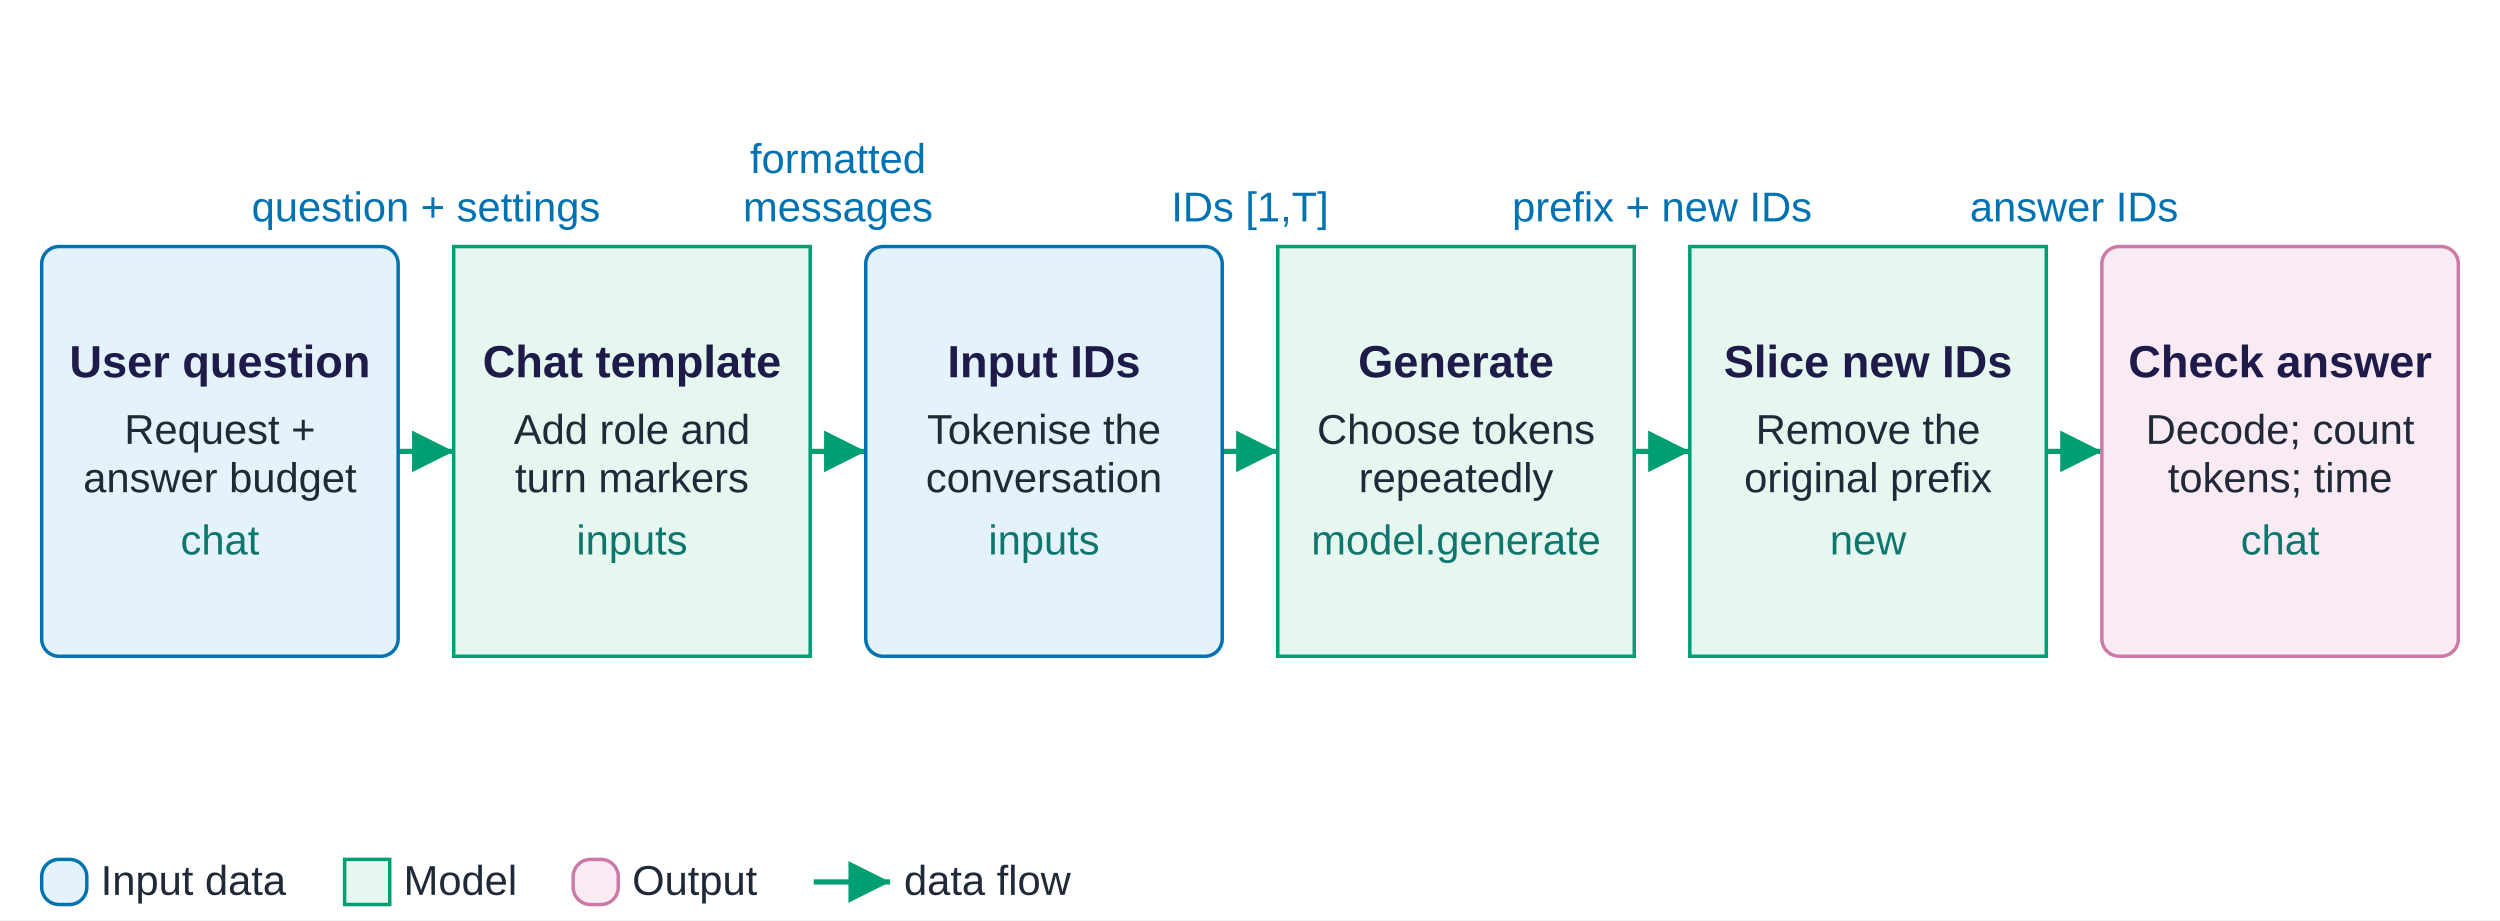
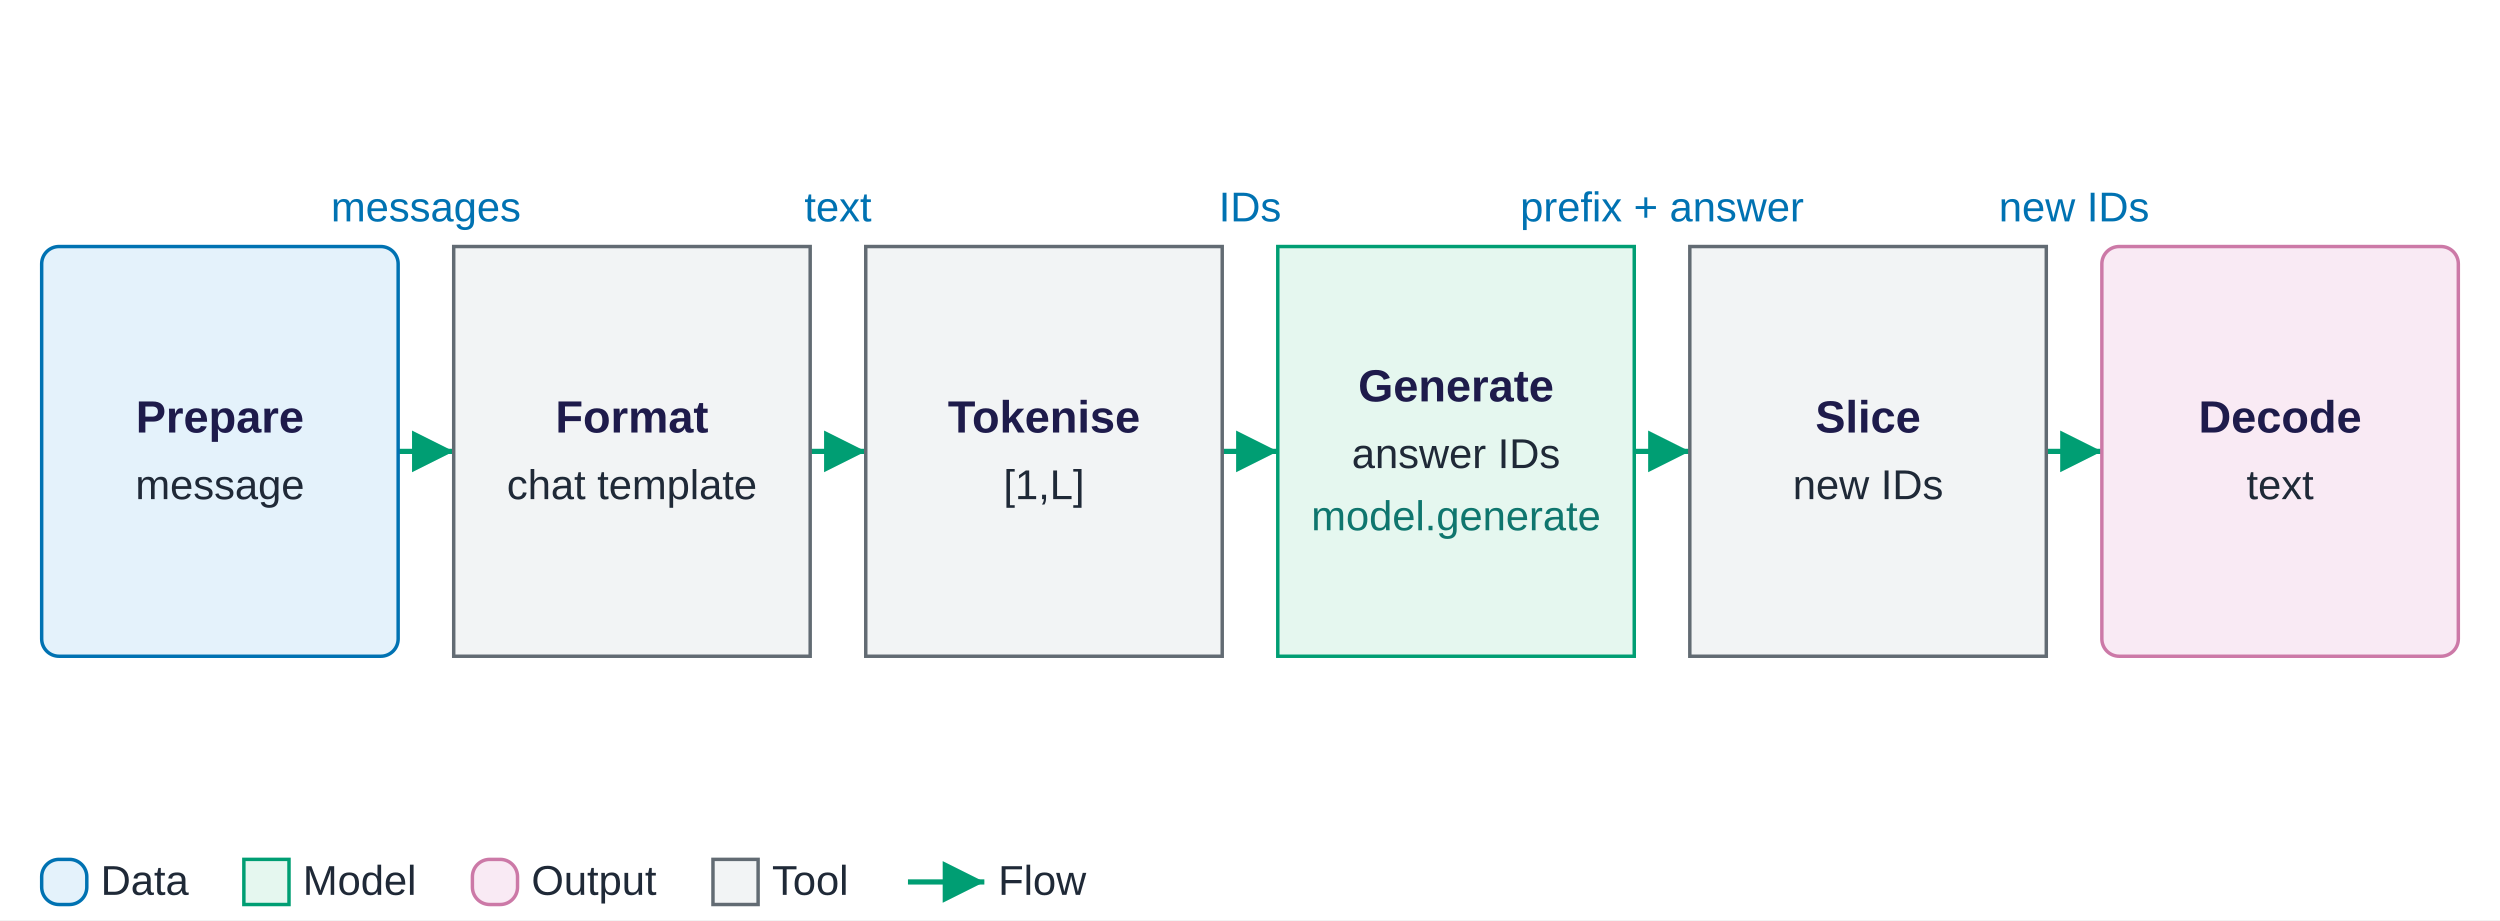
<svg xmlns="http://www.w3.org/2000/svg" width="1440" height="530" role="img">
  <rect width="100%" height="100%" fill="white" />
  <defs>
    <marker id="arrow009E73" markerWidth="8" markerHeight="8" refX="8" refY="4" orient="auto">
      <path d="M0,0 L8,4 L0,8" fill="#009E73" />
    </marker>
  </defs>
  <polyline points="229.333,260 261.333,260" fill="none" stroke="#009E73" stroke-width="3" marker-end="url(#arrow009E73)" />
  <text font-family="Arial,sans-serif" font-size="24" fill="#0072B2" font-weight="400" text-anchor="middle">
-     <tspan x="245.333" y="127.52">question + settings</tspan>
+     <tspan x="245.333" y="127.52">messages</tspan>
  </text>
  <polyline points="466.667,260 498.667,260" fill="none" stroke="#009E73" stroke-width="3" marker-end="url(#arrow009E73)" />
  <text font-family="Arial,sans-serif" font-size="24" fill="#0072B2" font-weight="400" text-anchor="middle">
-     <tspan x="482.667" y="99.68">formatted</tspan>
-   </text>
-   <text font-family="Arial,sans-serif" font-size="24" fill="#0072B2" font-weight="400" text-anchor="middle">
-     <tspan x="482.667" y="127.52">messages</tspan>
+     <tspan x="482.667" y="127.52">text</tspan>
  </text>
  <polyline points="704,260 736,260" fill="none" stroke="#009E73" stroke-width="3" marker-end="url(#arrow009E73)" />
  <text font-family="Arial,sans-serif" font-size="24" fill="#0072B2" font-weight="400" text-anchor="middle">
-     <tspan x="720" y="127.52">IDs [1,T]</tspan>
+     <tspan x="720" y="127.52">IDs</tspan>
  </text>
  <polyline points="941.333,260 973.333,260" fill="none" stroke="#009E73" stroke-width="3" marker-end="url(#arrow009E73)" />
  <text font-family="Arial,sans-serif" font-size="24" fill="#0072B2" font-weight="400" text-anchor="middle">
-     <tspan x="957.333" y="127.52">prefix + new IDs</tspan>
+     <tspan x="957.333" y="127.52">prefix + answer</tspan>
  </text>
  <polyline points="1178.667,260 1210.667,260" fill="none" stroke="#009E73" stroke-width="3" marker-end="url(#arrow009E73)" />
  <text font-family="Arial,sans-serif" font-size="24" fill="#0072B2" font-weight="400" text-anchor="middle">
-     <tspan x="1194.667" y="127.52">answer IDs</tspan>
+     <tspan x="1194.667" y="127.52">new IDs</tspan>
  </text>
  <rect x="24" y="142" width="205.333" height="236" rx="10" fill="#E4F2FB" stroke="#0072B2" stroke-width="2" />
  <text font-family="Arial,sans-serif" font-size="26" fill="#1E1B4B" font-weight="700" text-anchor="middle">
-     <tspan x="126.667" y="217.3">User question</tspan>
+     <tspan x="126.667" y="249.14">Prepare</tspan>
  </text>
  <text font-family="Arial,sans-serif" font-size="24" fill="#1F2937" font-weight="400" text-anchor="middle">
-     <tspan x="126.667" y="255.68">Request +</tspan>
+     <tspan x="126.667" y="287.52">message</tspan>
+   </text>
+   <rect x="261.333" y="142" width="205.333" height="236" rx="0" fill="#F2F4F5" stroke="#626B73" stroke-width="2" />
+   <text font-family="Arial,sans-serif" font-size="26" fill="#1E1B4B" font-weight="700" text-anchor="middle">
+     <tspan x="364" y="249.14">Format</tspan>
  </text>
  <text font-family="Arial,sans-serif" font-size="24" fill="#1F2937" font-weight="400" text-anchor="middle">
-     <tspan x="126.667" y="283.52">answer budget</tspan>
+     <tspan x="364" y="287.52">chat template</tspan>
  </text>
-   <text font-family="Arial,sans-serif" font-size="24" fill="#0F766E" font-weight="400" text-anchor="middle">
-     <tspan x="126.667" y="319.36">chat</tspan>
-   </text>
-   <rect x="261.333" y="142" width="205.333" height="236" rx="0" fill="#E5F7EF" stroke="#009E73" stroke-width="2" />
+   <rect x="498.667" y="142" width="205.333" height="236" rx="0" fill="#F2F4F5" stroke="#626B73" stroke-width="2" />
  <text font-family="Arial,sans-serif" font-size="26" fill="#1E1B4B" font-weight="700" text-anchor="middle">
-     <tspan x="364" y="217.3">Chat template</tspan>
+     <tspan x="601.333" y="249.14">Tokenise</tspan>
  </text>
  <text font-family="Arial,sans-serif" font-size="24" fill="#1F2937" font-weight="400" text-anchor="middle">
-     <tspan x="364" y="255.68">Add role and</tspan>
-   </text>
-   <text font-family="Arial,sans-serif" font-size="24" fill="#1F2937" font-weight="400" text-anchor="middle">
-     <tspan x="364" y="283.52">turn markers</tspan>
-   </text>
-   <text font-family="Arial,sans-serif" font-size="24" fill="#0F766E" font-weight="400" text-anchor="middle">
-     <tspan x="364" y="319.36">inputs</tspan>
-   </text>
-   <rect x="498.667" y="142" width="205.333" height="236" rx="10" fill="#E4F2FB" stroke="#0072B2" stroke-width="2" />
-   <text font-family="Arial,sans-serif" font-size="26" fill="#1E1B4B" font-weight="700" text-anchor="middle">
-     <tspan x="601.333" y="217.3">Input IDs</tspan>
-   </text>
-   <text font-family="Arial,sans-serif" font-size="24" fill="#1F2937" font-weight="400" text-anchor="middle">
-     <tspan x="601.333" y="255.68">Tokenise the</tspan>
-   </text>
-   <text font-family="Arial,sans-serif" font-size="24" fill="#1F2937" font-weight="400" text-anchor="middle">
-     <tspan x="601.333" y="283.52">conversation</tspan>
-   </text>
-   <text font-family="Arial,sans-serif" font-size="24" fill="#0F766E" font-weight="400" text-anchor="middle">
-     <tspan x="601.333" y="319.36">inputs</tspan>
+     <tspan x="601.333" y="287.52">[1,L]</tspan>
  </text>
  <rect x="736" y="142" width="205.333" height="236" rx="0" fill="#E5F7EF" stroke="#009E73" stroke-width="2" />
  <text font-family="Arial,sans-serif" font-size="26" fill="#1E1B4B" font-weight="700" text-anchor="middle">
-     <tspan x="838.667" y="217.3">Generate</tspan>
+     <tspan x="838.667" y="231.22">Generate</tspan>
  </text>
  <text font-family="Arial,sans-serif" font-size="24" fill="#1F2937" font-weight="400" text-anchor="middle">
-     <tspan x="838.667" y="255.68">Choose tokens</tspan>
+     <tspan x="838.667" y="269.6">answer IDs</tspan>
+   </text>
+   <text font-family="Arial,sans-serif" font-size="24" fill="#0F766E" font-weight="400" text-anchor="middle">
+     <tspan x="838.667" y="305.44">model.generate</tspan>
+   </text>
+   <rect x="973.333" y="142" width="205.333" height="236" rx="0" fill="#F2F4F5" stroke="#626B73" stroke-width="2" />
+   <text font-family="Arial,sans-serif" font-size="26" fill="#1E1B4B" font-weight="700" text-anchor="middle">
+     <tspan x="1076" y="249.14">Slice</tspan>
  </text>
  <text font-family="Arial,sans-serif" font-size="24" fill="#1F2937" font-weight="400" text-anchor="middle">
-     <tspan x="838.667" y="283.52">repeatedly</tspan>
-   </text>
-   <text font-family="Arial,sans-serif" font-size="24" fill="#0F766E" font-weight="400" text-anchor="middle">
-     <tspan x="838.667" y="319.36">model.generate</tspan>
-   </text>
-   <rect x="973.333" y="142" width="205.333" height="236" rx="0" fill="#E5F7EF" stroke="#009E73" stroke-width="2" />
-   <text font-family="Arial,sans-serif" font-size="26" fill="#1E1B4B" font-weight="700" text-anchor="middle">
-     <tspan x="1076" y="217.3">Slice new IDs</tspan>
-   </text>
-   <text font-family="Arial,sans-serif" font-size="24" fill="#1F2937" font-weight="400" text-anchor="middle">
-     <tspan x="1076" y="255.68">Remove the</tspan>
-   </text>
-   <text font-family="Arial,sans-serif" font-size="24" fill="#1F2937" font-weight="400" text-anchor="middle">
-     <tspan x="1076" y="283.52">original prefix</tspan>
-   </text>
-   <text font-family="Arial,sans-serif" font-size="24" fill="#0F766E" font-weight="400" text-anchor="middle">
-     <tspan x="1076" y="319.36">new</tspan>
+     <tspan x="1076" y="287.52">new IDs</tspan>
  </text>
  <rect x="1210.667" y="142" width="205.333" height="236" rx="10" fill="#F9EAF4" stroke="#CC79A7" stroke-width="2" />
  <text font-family="Arial,sans-serif" font-size="26" fill="#1E1B4B" font-weight="700" text-anchor="middle">
-     <tspan x="1313.333" y="217.3">Check answer</tspan>
+     <tspan x="1313.333" y="249.14">Decode</tspan>
  </text>
  <text font-family="Arial,sans-serif" font-size="24" fill="#1F2937" font-weight="400" text-anchor="middle">
-     <tspan x="1313.333" y="255.68">Decode; count</tspan>
-   </text>
-   <text font-family="Arial,sans-serif" font-size="24" fill="#1F2937" font-weight="400" text-anchor="middle">
-     <tspan x="1313.333" y="283.52">tokens; time</tspan>
-   </text>
-   <text font-family="Arial,sans-serif" font-size="24" fill="#0F766E" font-weight="400" text-anchor="middle">
-     <tspan x="1313.333" y="319.36">chat</tspan>
+     <tspan x="1313.333" y="287.52">text</tspan>
  </text>
  <rect x="24" y="495" width="26" height="26" rx="10" fill="#E4F2FB" stroke="#0072B2" stroke-width="2" />
  <text font-family="Arial,sans-serif" font-size="24" fill="#1F2937" font-weight="400" text-anchor="start">
-     <tspan x="58" y="515.44">Input data</tspan>
+     <tspan x="58" y="515.44">Data</tspan>
  </text>
-   <rect x="198.488" y="495" width="26" height="26" rx="0" fill="#E5F7EF" stroke="#009E73" stroke-width="2" />
+   <rect x="140.462" y="495" width="26" height="26" rx="0" fill="#E5F7EF" stroke="#009E73" stroke-width="2" />
  <text font-family="Arial,sans-serif" font-size="24" fill="#1F2937" font-weight="400" text-anchor="start">
-     <tspan x="232.488" y="515.44">Model</tspan>
+     <tspan x="174.462" y="515.44">Model</tspan>
  </text>
-   <rect x="330.128" y="495" width="26" height="26" rx="10" fill="#F9EAF4" stroke="#CC79A7" stroke-width="2" />
+   <rect x="272.101" y="495" width="26" height="26" rx="10" fill="#F9EAF4" stroke="#CC79A7" stroke-width="2" />
  <text font-family="Arial,sans-serif" font-size="24" fill="#1F2937" font-weight="400" text-anchor="start">
-     <tspan x="364.128" y="515.44">Output</tspan>
+     <tspan x="306.101" y="515.44">Output</tspan>
  </text>
-   <polyline points="468.697,508 512.697,508" fill="none" stroke="#009E73" stroke-width="3" marker-end="url(#arrow009E73)" />
+   <rect x="410.671" y="495" width="26" height="26" rx="0" fill="#F2F4F5" stroke="#626B73" stroke-width="2" />
  <text font-family="Arial,sans-serif" font-size="24" fill="#1F2937" font-weight="400" text-anchor="start">
-     <tspan x="520.697" y="515.44">data flow</tspan>
+     <tspan x="444.671" y="515.44">Tool</tspan>
+   </text>
+   <polyline points="522.985,508 566.985,508" fill="none" stroke="#009E73" stroke-width="3" marker-end="url(#arrow009E73)" />
+   <text font-family="Arial,sans-serif" font-size="24" fill="#1F2937" font-weight="400" text-anchor="start">
+     <tspan x="574.985" y="515.44">Flow</tspan>
  </text>
</svg>
